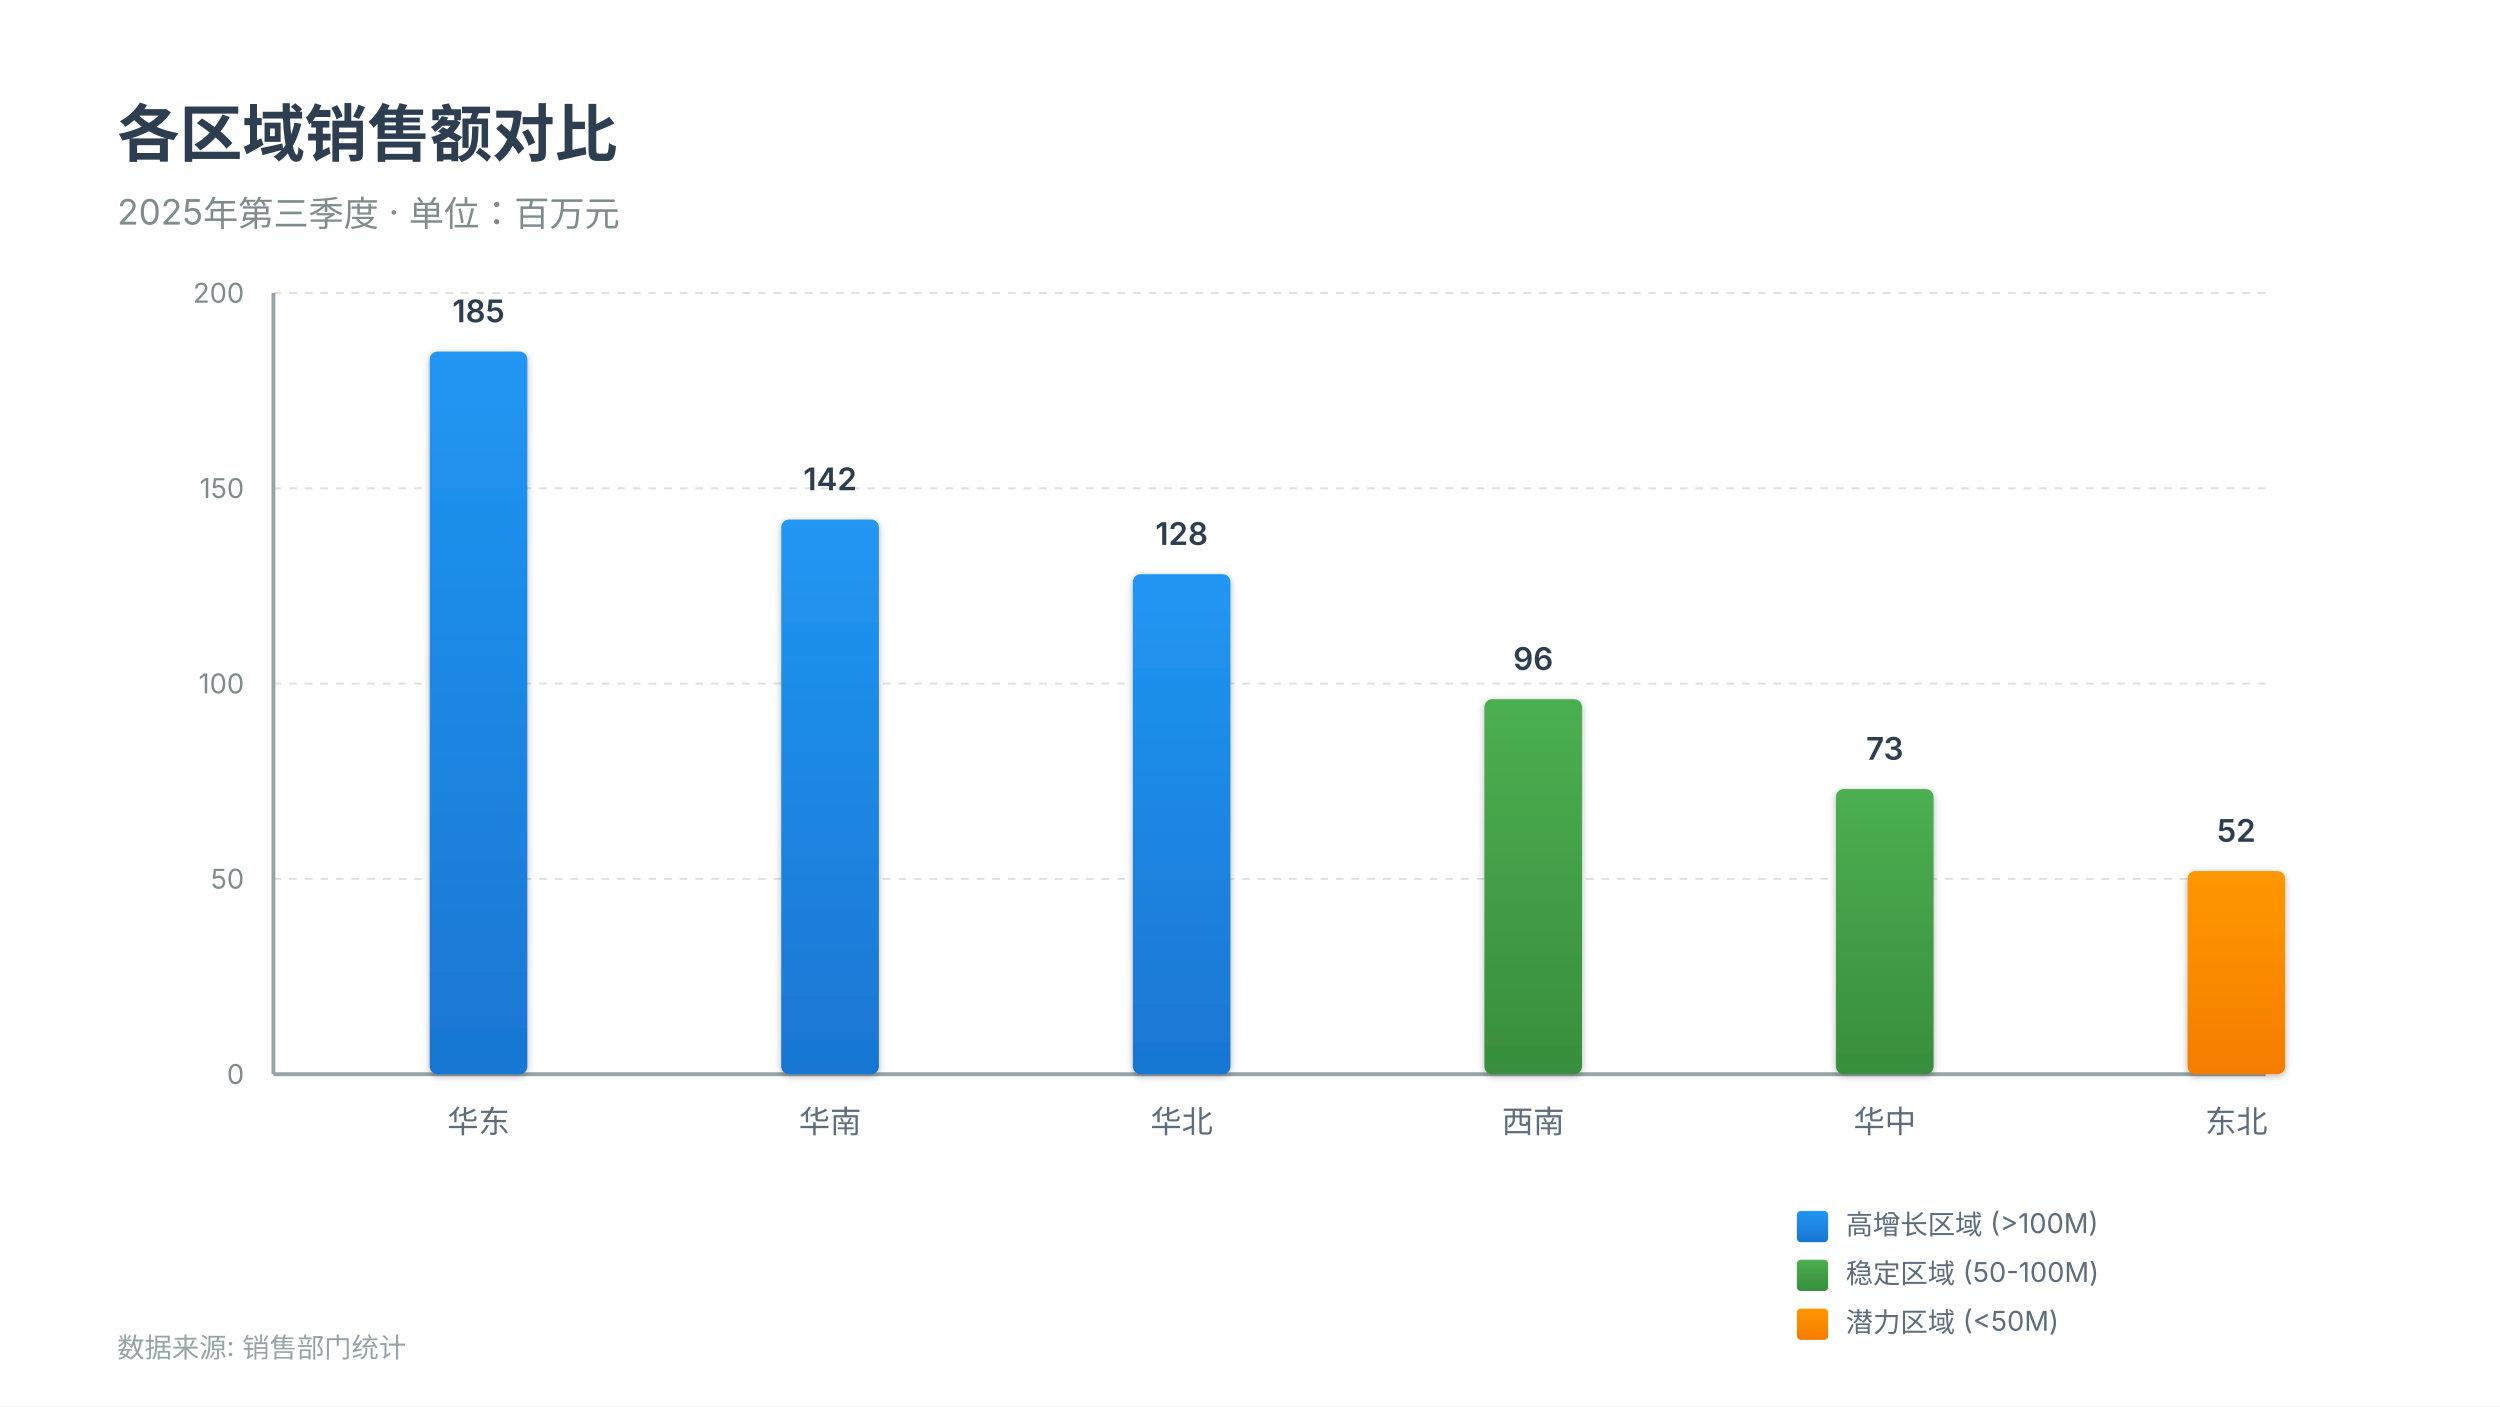
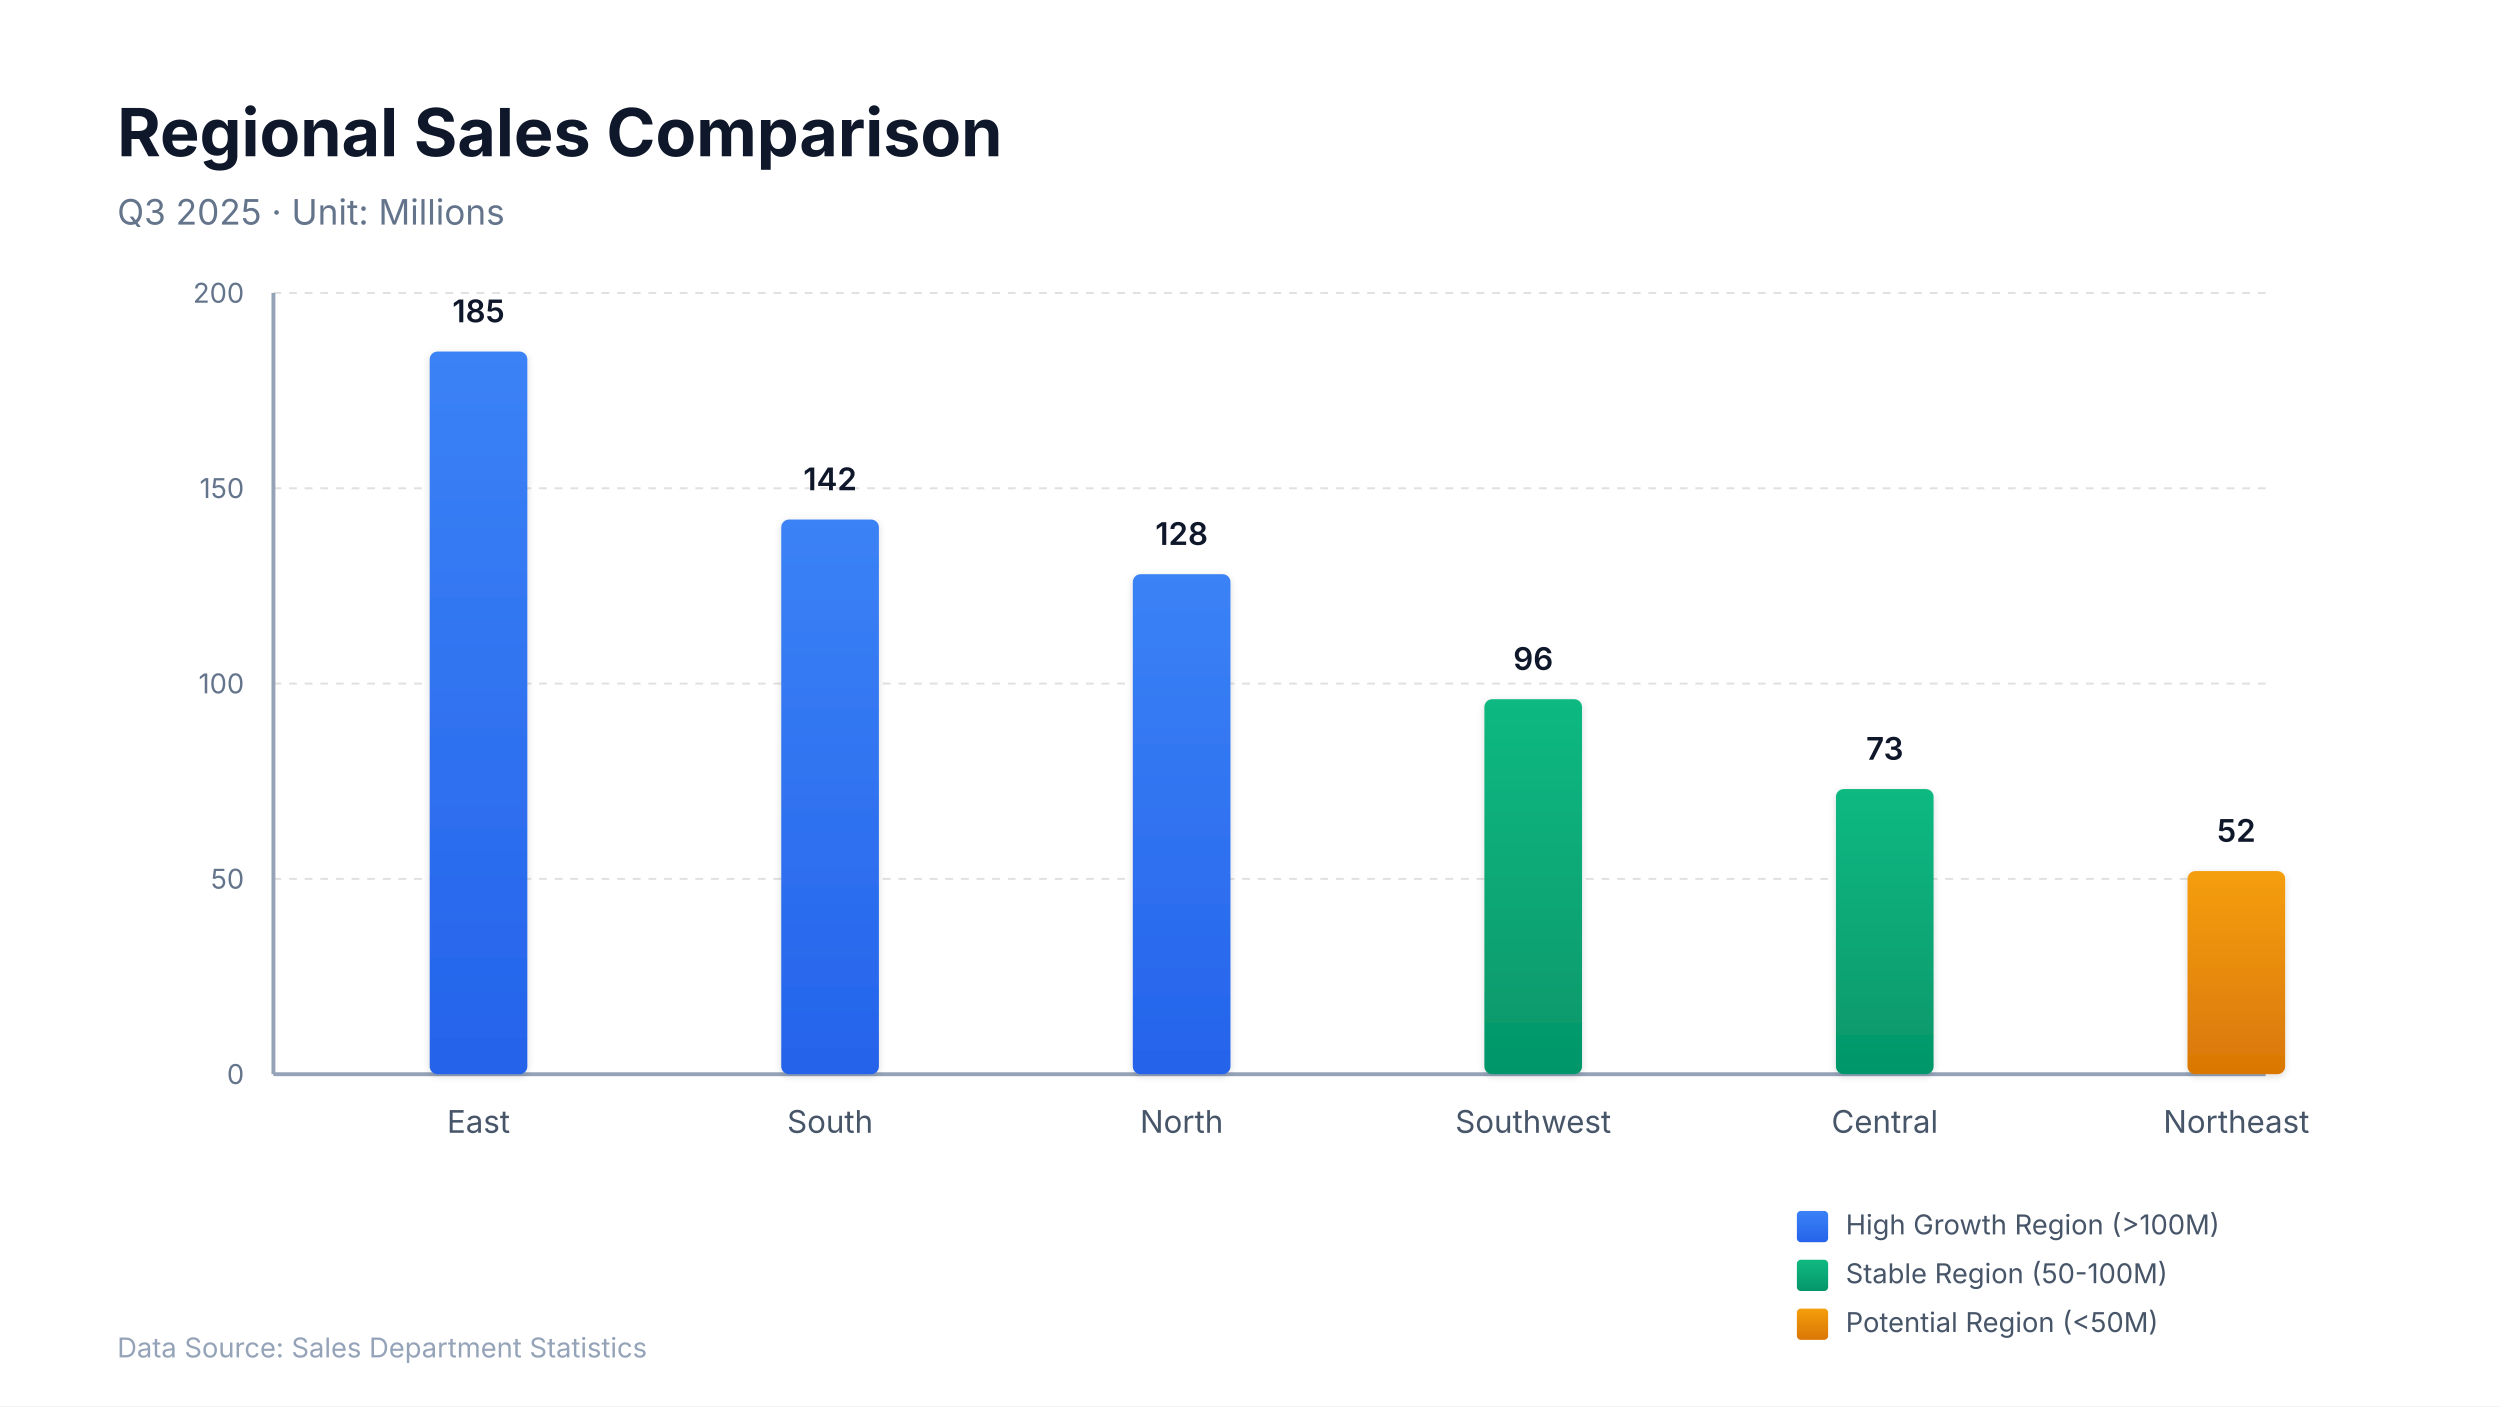
<svg xmlns="http://www.w3.org/2000/svg" viewBox="0 0 1280 720" width="1280" height="720">
  <defs>
    <linearGradient id="barGrad1" x1="0%" y1="0%" x2="0%" y2="100%">
-       <stop offset="0%" style="stop-color:#2196F3;stop-opacity:1" />
-       <stop offset="100%" style="stop-color:#1976D2;stop-opacity:1" />
+       <stop offset="0%" style="stop-color:#3B82F6;stop-opacity:1" />
+       <stop offset="100%" style="stop-color:#2563EB;stop-opacity:1" />
    </linearGradient>
    <linearGradient id="barGrad2" x1="0%" y1="0%" x2="0%" y2="100%">
-       <stop offset="0%" style="stop-color:#4CAF50;stop-opacity:1" />
-       <stop offset="100%" style="stop-color:#388E3C;stop-opacity:1" />
+       <stop offset="0%" style="stop-color:#10B981;stop-opacity:1" />
+       <stop offset="100%" style="stop-color:#059669;stop-opacity:1" />
    </linearGradient>
    <linearGradient id="barGrad3" x1="0%" y1="0%" x2="0%" y2="100%">
-       <stop offset="0%" style="stop-color:#FF9800;stop-opacity:1" />
-       <stop offset="100%" style="stop-color:#F57C00;stop-opacity:1" />
+       <stop offset="0%" style="stop-color:#F59E0B;stop-opacity:1" />
+       <stop offset="100%" style="stop-color:#D97706;stop-opacity:1" />
    </linearGradient>
-     <filter id="barShadow">
+     <filter id="barShadow" x="-15%" y="-15%" width="130%" height="130%">
      <feGaussianBlur in="SourceAlpha" stdDeviation="2" />
-       <feOffset dx="0" dy="1" />
-       <feComponentTransfer>
-         <feFuncA type="linear" slope="0.3" />
-       </feComponentTransfer>
+       <feOffset dx="0" dy="1" result="offsetBlur" />
+       <feFlood flood-color="#0F172A" flood-opacity="0.15" result="shadowColor" />
+       <feComposite in="shadowColor" in2="offsetBlur" operator="in" result="shadow" />
      <feMerge>
-         <feMergeNode />
+         <feMergeNode in="shadow" />
        <feMergeNode in="SourceGraphic" />
      </feMerge>
    </filter>
  </defs>
  <rect width="1280" height="720" fill="#FFFFFF" />
-   <text x="60" y="80" font-family="-apple-system, BlinkMacSystemFont, 'Segoe UI', sans-serif" font-size="32" font-weight="bold" fill="#2C3E50">
-     <tspan>各区域销售额对比</tspan>
-   </text>
-   <text x="60" y="115" font-family="-apple-system, BlinkMacSystemFont, 'Segoe UI', sans-serif" font-size="18" fill="#7F8C8D">
-     <tspan>2025年第三季度 · 单位：百万元</tspan>
-   </text>
+   <text x="60" y="80" font-family="-apple-system, BlinkMacSystemFont, 'Segoe UI', sans-serif" font-size="34" font-weight="bold" fill="#0F172A">Regional Sales Comparison</text>
+   <text x="60" y="115" font-family="-apple-system, BlinkMacSystemFont, 'Segoe UI', sans-serif" font-size="18" fill="#64748B">Q3 2025 · Unit: Millions</text>
  <g id="chartArea">
    <line x1="140" y1="550" x2="1160" y2="550" stroke="#E0E0E0" stroke-width="1" stroke-dasharray="4,4" />
    <line x1="140" y1="450" x2="1160" y2="450" stroke="#E0E0E0" stroke-width="1" stroke-dasharray="4,4" />
    <line x1="140" y1="350" x2="1160" y2="350" stroke="#E0E0E0" stroke-width="1" stroke-dasharray="4,4" />
    <line x1="140" y1="250" x2="1160" y2="250" stroke="#E0E0E0" stroke-width="1" stroke-dasharray="4,4" />
    <line x1="140" y1="150" x2="1160" y2="150" stroke="#E0E0E0" stroke-width="1" stroke-dasharray="4,4" />
-     <text x="125" y="555" font-family="-apple-system, BlinkMacSystemFont, 'Segoe UI', sans-serif" font-size="14" fill="#7F8C8D" text-anchor="end">
-       <tspan>0</tspan>
-     </text>
-     <text x="125" y="455" font-family="-apple-system, BlinkMacSystemFont, 'Segoe UI', sans-serif" font-size="14" fill="#7F8C8D" text-anchor="end">
-       <tspan>50</tspan>
-     </text>
-     <text x="125" y="355" font-family="-apple-system, BlinkMacSystemFont, 'Segoe UI', sans-serif" font-size="14" fill="#7F8C8D" text-anchor="end">
-       <tspan>100</tspan>
-     </text>
-     <text x="125" y="255" font-family="-apple-system, BlinkMacSystemFont, 'Segoe UI', sans-serif" font-size="14" fill="#7F8C8D" text-anchor="end">
-       <tspan>150</tspan>
-     </text>
-     <text x="125" y="155" font-family="-apple-system, BlinkMacSystemFont, 'Segoe UI', sans-serif" font-size="14" fill="#7F8C8D" text-anchor="end">
-       <tspan>200</tspan>
-     </text>
-     <line x1="140" y1="150" x2="140" y2="550" stroke="#95A5A6" stroke-width="2" />
-     <line x1="140" y1="550" x2="1160" y2="550" stroke="#95A5A6" stroke-width="2" />
-     <rect x="220" y="180" width="50" height="370" rx="4" fill="url(#barGrad1)" filter="url(#barShadow)" />
-     <text x="245" y="165" font-family="-apple-system, BlinkMacSystemFont, 'Segoe UI', sans-serif" font-size="16" font-weight="600" fill="#2C3E50" text-anchor="middle">
-       <tspan>185</tspan>
-     </text>
-     <text x="245" y="580" font-family="-apple-system, BlinkMacSystemFont, 'Segoe UI', sans-serif" font-size="16" fill="#5D6D7E" text-anchor="middle">
-       <tspan>华东</tspan>
-     </text>
-     <rect x="400" y="266" width="50" height="284" rx="4" fill="url(#barGrad1)" filter="url(#barShadow)" />
-     <text x="425" y="251" font-family="-apple-system, BlinkMacSystemFont, 'Segoe UI', sans-serif" font-size="16" font-weight="600" fill="#2C3E50" text-anchor="middle">
-       <tspan>142</tspan>
-     </text>
-     <text x="425" y="580" font-family="-apple-system, BlinkMacSystemFont, 'Segoe UI', sans-serif" font-size="16" fill="#5D6D7E" text-anchor="middle">
-       <tspan>华南</tspan>
-     </text>
-     <rect x="580" y="294" width="50" height="256" rx="4" fill="url(#barGrad1)" filter="url(#barShadow)" />
-     <text x="605" y="279" font-family="-apple-system, BlinkMacSystemFont, 'Segoe UI', sans-serif" font-size="16" font-weight="600" fill="#2C3E50" text-anchor="middle">
-       <tspan>128</tspan>
-     </text>
-     <text x="605" y="580" font-family="-apple-system, BlinkMacSystemFont, 'Segoe UI', sans-serif" font-size="16" fill="#5D6D7E" text-anchor="middle">
-       <tspan>华北</tspan>
-     </text>
-     <rect x="760" y="358" width="50" height="192" rx="4" fill="url(#barGrad2)" filter="url(#barShadow)" />
-     <text x="785" y="343" font-family="-apple-system, BlinkMacSystemFont, 'Segoe UI', sans-serif" font-size="16" font-weight="600" fill="#2C3E50" text-anchor="middle">
-       <tspan>96</tspan>
-     </text>
-     <text x="785" y="580" font-family="-apple-system, BlinkMacSystemFont, 'Segoe UI', sans-serif" font-size="16" fill="#5D6D7E" text-anchor="middle">
-       <tspan>西南</tspan>
-     </text>
-     <rect x="940" y="404" width="50" height="146" rx="4" fill="url(#barGrad2)" filter="url(#barShadow)" />
-     <text x="965" y="389" font-family="-apple-system, BlinkMacSystemFont, 'Segoe UI', sans-serif" font-size="16" font-weight="600" fill="#2C3E50" text-anchor="middle">
-       <tspan>73</tspan>
-     </text>
-     <text x="965" y="580" font-family="-apple-system, BlinkMacSystemFont, 'Segoe UI', sans-serif" font-size="16" fill="#5D6D7E" text-anchor="middle">
-       <tspan>华中</tspan>
-     </text>
-     <rect x="1120" y="446" width="50" height="104" rx="4" fill="url(#barGrad3)" filter="url(#barShadow)" />
-     <text x="1145" y="431" font-family="-apple-system, BlinkMacSystemFont, 'Segoe UI', sans-serif" font-size="16" font-weight="600" fill="#2C3E50" text-anchor="middle">
-       <tspan>52</tspan>
-     </text>
-     <text x="1145" y="580" font-family="-apple-system, BlinkMacSystemFont, 'Segoe UI', sans-serif" font-size="16" fill="#5D6D7E" text-anchor="middle">
-       <tspan>东北</tspan>
-     </text>
+     <text x="125" y="555" font-family="-apple-system, BlinkMacSystemFont, 'Segoe UI', sans-serif" font-size="14" fill="#64748B" text-anchor="end">0</text>
+     <text x="125" y="455" font-family="-apple-system, BlinkMacSystemFont, 'Segoe UI', sans-serif" font-size="14" fill="#64748B" text-anchor="end">50</text>
+     <text x="125" y="355" font-family="-apple-system, BlinkMacSystemFont, 'Segoe UI', sans-serif" font-size="14" fill="#64748B" text-anchor="end">100</text>
+     <text x="125" y="255" font-family="-apple-system, BlinkMacSystemFont, 'Segoe UI', sans-serif" font-size="14" fill="#64748B" text-anchor="end">150</text>
+     <text x="125" y="155" font-family="-apple-system, BlinkMacSystemFont, 'Segoe UI', sans-serif" font-size="14" fill="#64748B" text-anchor="end">200</text>
+     <line x1="140" y1="150" x2="140" y2="550" stroke="#94A3B8" stroke-width="2" />
+     <line x1="140" y1="550" x2="1160" y2="550" stroke="#94A3B8" stroke-width="2" />
+     <g id="bar-1">
+       <rect x="220" y="180" width="50" height="370" rx="4" fill="url(#barGrad1)" filter="url(#barShadow)" />
+       <text x="245" y="165" font-family="-apple-system, BlinkMacSystemFont, 'Segoe UI', sans-serif" font-size="16" font-weight="600" fill="#0F172A" text-anchor="middle">185</text>
+       <text x="245" y="580" font-family="-apple-system, BlinkMacSystemFont, 'Segoe UI', sans-serif" font-size="16" fill="#475569" text-anchor="middle">East</text>
+     </g>
+     <g id="bar-2">
+       <rect x="400" y="266" width="50" height="284" rx="4" fill="url(#barGrad1)" filter="url(#barShadow)" />
+       <text x="425" y="251" font-family="-apple-system, BlinkMacSystemFont, 'Segoe UI', sans-serif" font-size="16" font-weight="600" fill="#0F172A" text-anchor="middle">142</text>
+       <text x="425" y="580" font-family="-apple-system, BlinkMacSystemFont, 'Segoe UI', sans-serif" font-size="16" fill="#475569" text-anchor="middle">South</text>
+     </g>
+     <g id="bar-3">
+       <rect x="580" y="294" width="50" height="256" rx="4" fill="url(#barGrad1)" filter="url(#barShadow)" />
+       <text x="605" y="279" font-family="-apple-system, BlinkMacSystemFont, 'Segoe UI', sans-serif" font-size="16" font-weight="600" fill="#0F172A" text-anchor="middle">128</text>
+       <text x="605" y="580" font-family="-apple-system, BlinkMacSystemFont, 'Segoe UI', sans-serif" font-size="16" fill="#475569" text-anchor="middle">North</text>
+     </g>
+     <g id="bar-4">
+       <rect x="760" y="358" width="50" height="192" rx="4" fill="url(#barGrad2)" filter="url(#barShadow)" />
+       <text x="785" y="343" font-family="-apple-system, BlinkMacSystemFont, 'Segoe UI', sans-serif" font-size="16" font-weight="600" fill="#0F172A" text-anchor="middle">96</text>
+       <text x="785" y="580" font-family="-apple-system, BlinkMacSystemFont, 'Segoe UI', sans-serif" font-size="16" fill="#475569" text-anchor="middle">Southwest</text>
+     </g>
+     <g id="bar-5">
+       <rect x="940" y="404" width="50" height="146" rx="4" fill="url(#barGrad2)" filter="url(#barShadow)" />
+       <text x="965" y="389" font-family="-apple-system, BlinkMacSystemFont, 'Segoe UI', sans-serif" font-size="16" font-weight="600" fill="#0F172A" text-anchor="middle">73</text>
+       <text x="965" y="580" font-family="-apple-system, BlinkMacSystemFont, 'Segoe UI', sans-serif" font-size="16" fill="#475569" text-anchor="middle">Central</text>
+     </g>
+     <g id="bar-6">
+       <rect x="1120" y="446" width="50" height="104" rx="4" fill="url(#barGrad3)" filter="url(#barShadow)" />
+       <text x="1145" y="431" font-family="-apple-system, BlinkMacSystemFont, 'Segoe UI', sans-serif" font-size="16" font-weight="600" fill="#0F172A" text-anchor="middle">52</text>
+       <text x="1145" y="580" font-family="-apple-system, BlinkMacSystemFont, 'Segoe UI', sans-serif" font-size="16" fill="#475569" text-anchor="middle">Northeast</text>
+     </g>
  </g>
  <g id="legend">
-     <rect x="920" y="620" width="16" height="16" rx="2" fill="url(#barGrad1)" />
-     <text x="945" y="632" font-family="-apple-system, BlinkMacSystemFont, 'Segoe UI', sans-serif" font-size="14" fill="#5D6D7E">
-       <tspan>高增长区域 (&gt;100M)</tspan>
-     </text>
-     <rect x="920" y="645" width="16" height="16" rx="2" fill="url(#barGrad2)" />
-     <text x="945" y="657" font-family="-apple-system, BlinkMacSystemFont, 'Segoe UI', sans-serif" font-size="14" fill="#5D6D7E">
-       <tspan>稳定区域 (50-100M)</tspan>
-     </text>
-     <rect x="920" y="670" width="16" height="16" rx="2" fill="url(#barGrad3)" />
-     <text x="945" y="682" font-family="-apple-system, BlinkMacSystemFont, 'Segoe UI', sans-serif" font-size="14" fill="#5D6D7E">
-       <tspan>潜力区域 (&lt;50M)</tspan>
-     </text>
+     <g id="legend-high">
+       <rect x="920" y="620" width="16" height="16" rx="2" fill="url(#barGrad1)" />
+       <text x="945" y="632" font-family="-apple-system, BlinkMacSystemFont, 'Segoe UI', sans-serif" font-size="14" fill="#475569">High Growth Region (&gt;100M)</text>
+     </g>
+     <g id="legend-mid">
+       <rect x="920" y="645" width="16" height="16" rx="2" fill="url(#barGrad2)" />
+       <text x="945" y="657" font-family="-apple-system, BlinkMacSystemFont, 'Segoe UI', sans-serif" font-size="14" fill="#475569">Stable Region (50-100M)</text>
+     </g>
+     <g id="legend-low">
+       <rect x="920" y="670" width="16" height="16" rx="2" fill="url(#barGrad3)" />
+       <text x="945" y="682" font-family="-apple-system, BlinkMacSystemFont, 'Segoe UI', sans-serif" font-size="14" fill="#475569">Potential Region (&lt;50M)</text>
+     </g>
  </g>
-   <text x="60" y="695" font-family="-apple-system, BlinkMacSystemFont, 'Segoe UI', sans-serif" font-size="14" fill="#95A5A6">
-     <tspan>数据来源: 销售部门统计</tspan>
-   </text>
+   <text x="60" y="695" font-family="-apple-system, BlinkMacSystemFont, 'Segoe UI', sans-serif" font-size="14" fill="#94A3B8">Data Source: Sales Department Statistics</text>
</svg>
